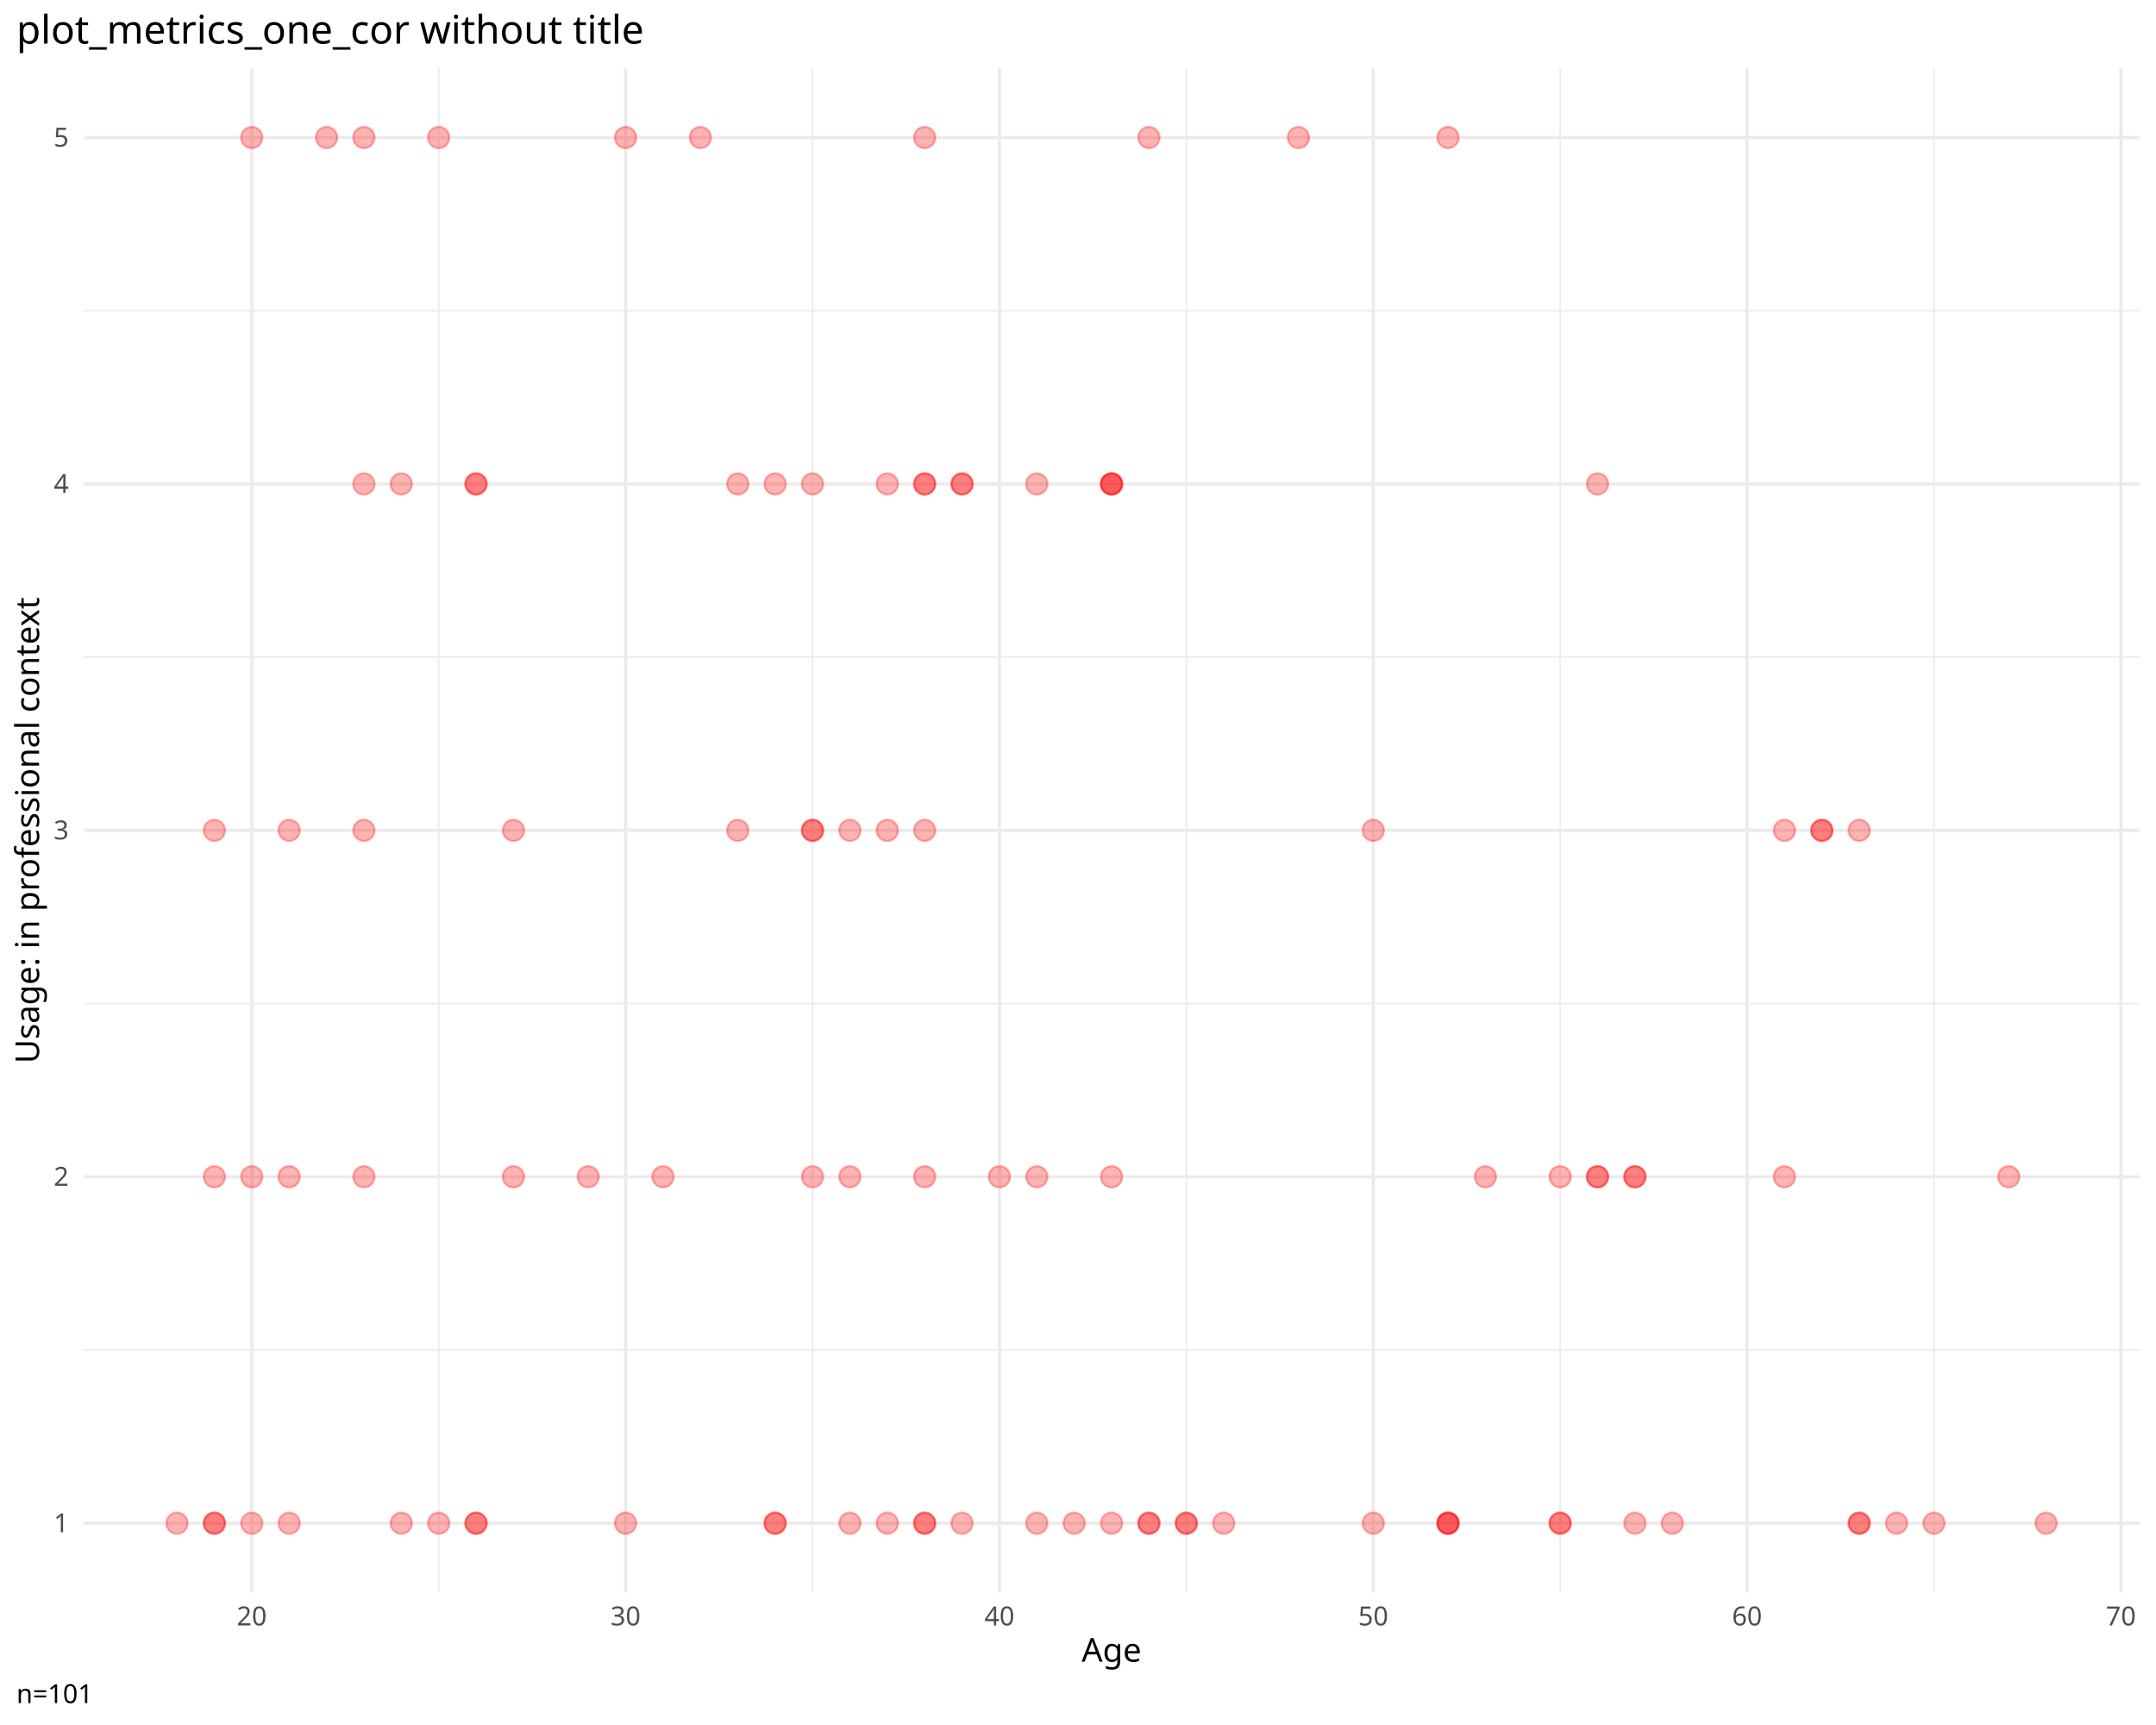
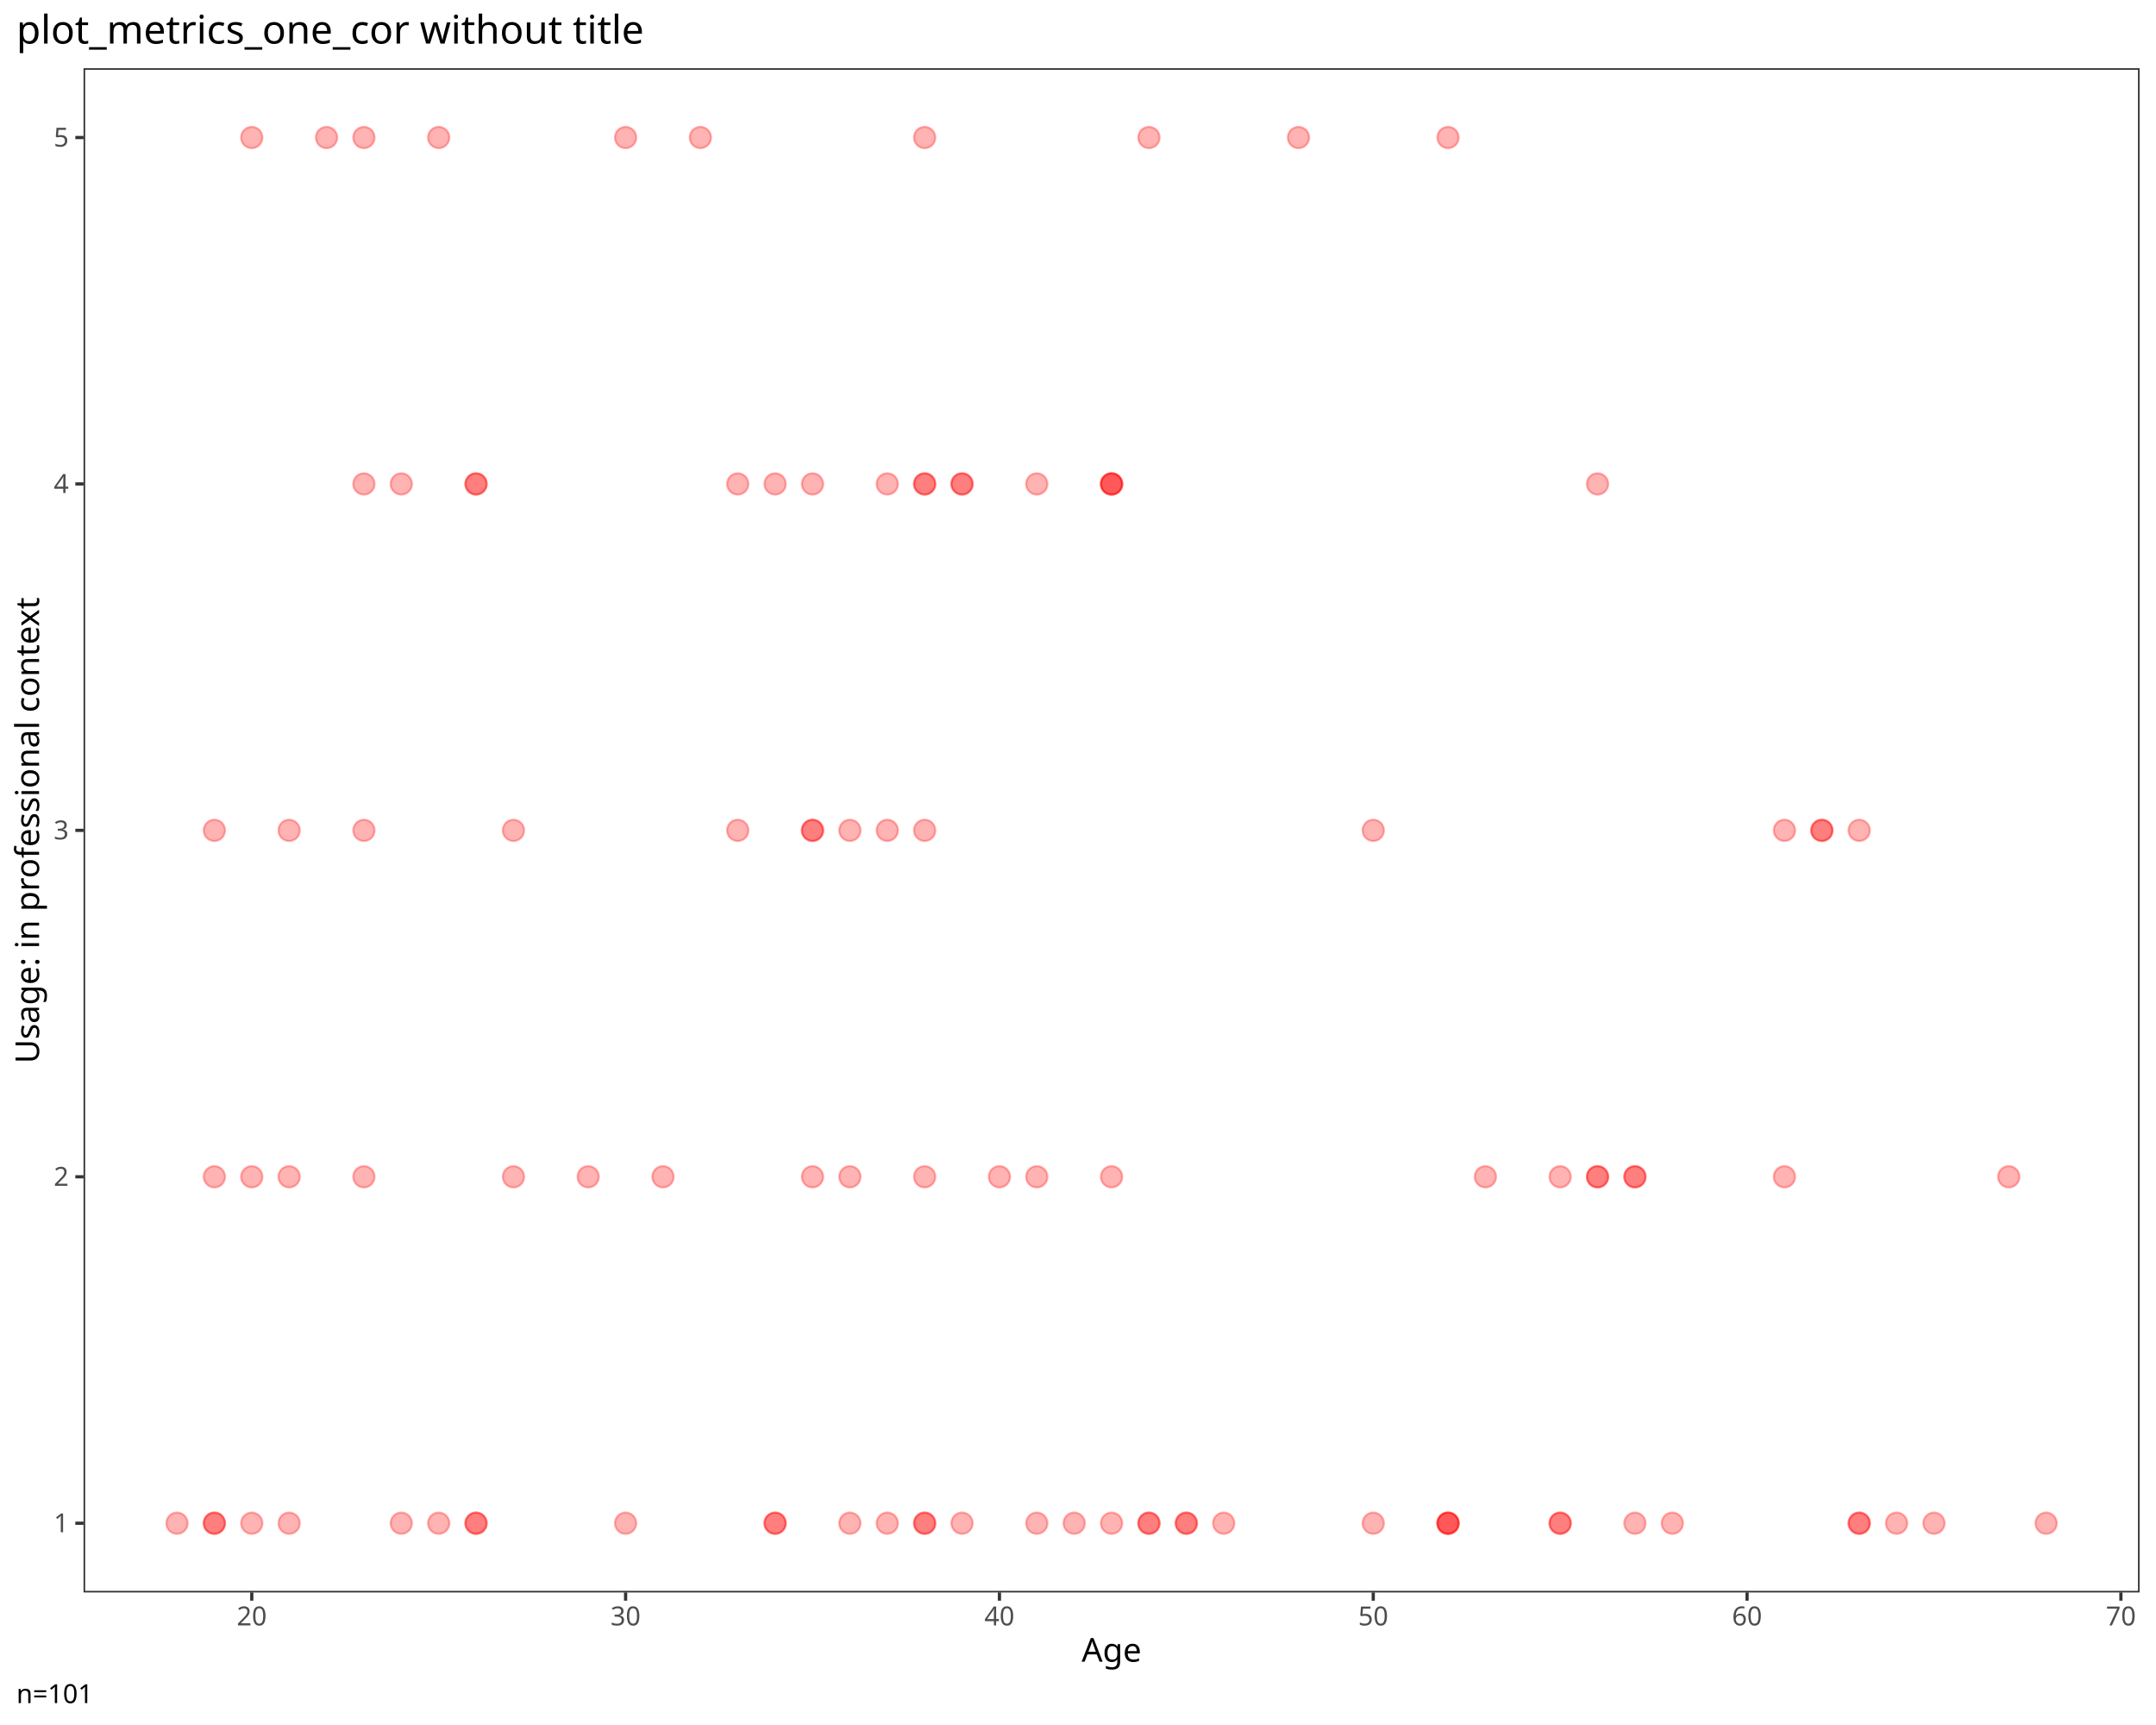
<svg xmlns="http://www.w3.org/2000/svg" class="svglite" data-engine-version="2.0" width="720.00pt" height="576.00pt" viewBox="0 0 720.00 576.00">
  <defs>
    <style type="text/css">
    .svglite line, .svglite polyline, .svglite polygon, .svglite path, .svglite rect, .svglite circle {
      fill: none;
      stroke: #000000;
      stroke-linecap: round;
      stroke-linejoin: round;
      stroke-miterlimit: 10.00;
    }
  </style>
  </defs>
  <rect width="100%" height="100%" style="stroke: none; fill: #FFFFFF;" />
  <defs>
    <clipPath id="cpMC4wMHw3MjAuMDB8MC4wMHw1NzYuMDA=">
      <rect x="0.00" y="0.00" width="720.00" height="576.00" />
    </clipPath>
  </defs>
  <g clip-path="url(#cpMC4wMHw3MjAuMDB8MC4wMHw1NzYuMDA=)">
- </g>
+     <rect x="-0" y="0.00" width="720.00" height="576.00" style="stroke-width: 1.07; stroke: #FFFFFF; fill: #FFFFFF;" />
+   </g>
  <defs>
    <clipPath id="cpMjcuOTB8NzE0LjUyfDIyLjc4fDUzMS43NQ==">
      <rect x="27.90" y="22.78" width="686.62" height="508.97" />
    </clipPath>
  </defs>
  <g clip-path="url(#cpMjcuOTB8NzE0LjUyfDIyLjc4fDUzMS43NQ==)">
-     <polyline points="27.90,450.78 714.52,450.78 " style="stroke-width: 0.53; stroke: #EBEBEB; stroke-linecap: butt;" />
-     <polyline points="27.90,335.10 714.52,335.10 " style="stroke-width: 0.53; stroke: #EBEBEB; stroke-linecap: butt;" />
-     <polyline points="27.90,219.43 714.52,219.43 " style="stroke-width: 0.53; stroke: #EBEBEB; stroke-linecap: butt;" />
-     <polyline points="27.90,103.76 714.52,103.76 " style="stroke-width: 0.53; stroke: #EBEBEB; stroke-linecap: butt;" />
-     <polyline points="146.50,531.75 146.50,22.78 " style="stroke-width: 0.53; stroke: #EBEBEB; stroke-linecap: butt;" />
-     <polyline points="271.34,531.75 271.34,22.78 " style="stroke-width: 0.53; stroke: #EBEBEB; stroke-linecap: butt;" />
-     <polyline points="396.18,531.75 396.18,22.78 " style="stroke-width: 0.53; stroke: #EBEBEB; stroke-linecap: butt;" />
-     <polyline points="521.02,531.75 521.02,22.78 " style="stroke-width: 0.53; stroke: #EBEBEB; stroke-linecap: butt;" />
-     <polyline points="645.86,531.75 645.86,22.78 " style="stroke-width: 0.53; stroke: #EBEBEB; stroke-linecap: butt;" />
-     <polyline points="27.90,508.62 714.52,508.62 " style="stroke-width: 1.07; stroke: #EBEBEB; stroke-linecap: butt;" />
-     <polyline points="27.90,392.94 714.52,392.94 " style="stroke-width: 1.07; stroke: #EBEBEB; stroke-linecap: butt;" />
-     <polyline points="27.90,277.27 714.52,277.27 " style="stroke-width: 1.07; stroke: #EBEBEB; stroke-linecap: butt;" />
-     <polyline points="27.90,161.59 714.52,161.59 " style="stroke-width: 1.07; stroke: #EBEBEB; stroke-linecap: butt;" />
-     <polyline points="27.90,45.92 714.52,45.92 " style="stroke-width: 1.07; stroke: #EBEBEB; stroke-linecap: butt;" />
-     <polyline points="84.08,531.75 84.08,22.78 " style="stroke-width: 1.07; stroke: #EBEBEB; stroke-linecap: butt;" />
-     <polyline points="208.92,531.75 208.92,22.78 " style="stroke-width: 1.07; stroke: #EBEBEB; stroke-linecap: butt;" />
-     <polyline points="333.76,531.75 333.76,22.78 " style="stroke-width: 1.07; stroke: #EBEBEB; stroke-linecap: butt;" />
-     <polyline points="458.60,531.75 458.60,22.78 " style="stroke-width: 1.07; stroke: #EBEBEB; stroke-linecap: butt;" />
-     <polyline points="583.44,531.75 583.44,22.78 " style="stroke-width: 1.07; stroke: #EBEBEB; stroke-linecap: butt;" />
-     <polyline points="708.28,531.75 708.28,22.78 " style="stroke-width: 1.07; stroke: #EBEBEB; stroke-linecap: butt;" />
+     <rect x="27.90" y="22.78" width="686.62" height="508.97" style="stroke-width: 1.07; stroke: none; fill: #FFFFFF;" />
    <circle cx="158.98" cy="161.59" r="3.56" style="stroke-width: 0.71; stroke: #FF0000; stroke-opacity: 0.30; fill: #FF0000; fill-opacity: 0.30;" />
    <circle cx="84.08" cy="508.62" r="3.56" style="stroke-width: 0.71; stroke: #FF0000; stroke-opacity: 0.30; fill: #FF0000; fill-opacity: 0.30;" />
    <circle cx="371.21" cy="161.59" r="3.56" style="stroke-width: 0.71; stroke: #FF0000; stroke-opacity: 0.30; fill: #FF0000; fill-opacity: 0.30;" />
    <circle cx="383.69" cy="45.92" r="3.56" style="stroke-width: 0.71; stroke: #FF0000; stroke-opacity: 0.30; fill: #FF0000; fill-opacity: 0.30;" />
    <circle cx="595.92" cy="277.27" r="3.56" style="stroke-width: 0.71; stroke: #FF0000; stroke-opacity: 0.30; fill: #FF0000; fill-opacity: 0.30;" />
    <circle cx="645.86" cy="508.62" r="3.56" style="stroke-width: 0.71; stroke: #FF0000; stroke-opacity: 0.30; fill: #FF0000; fill-opacity: 0.30;" />
    <circle cx="146.50" cy="508.62" r="3.56" style="stroke-width: 0.71; stroke: #FF0000; stroke-opacity: 0.30; fill: #FF0000; fill-opacity: 0.30;" />
    <circle cx="158.98" cy="161.59" r="3.56" style="stroke-width: 0.71; stroke: #FF0000; stroke-opacity: 0.30; fill: #FF0000; fill-opacity: 0.30;" />
    <circle cx="71.59" cy="277.27" r="3.56" style="stroke-width: 0.71; stroke: #FF0000; stroke-opacity: 0.30; fill: #FF0000; fill-opacity: 0.30;" />
    <circle cx="620.89" cy="508.62" r="3.56" style="stroke-width: 0.71; stroke: #FF0000; stroke-opacity: 0.30; fill: #FF0000; fill-opacity: 0.30;" />
    <circle cx="371.21" cy="161.59" r="3.56" style="stroke-width: 0.71; stroke: #FF0000; stroke-opacity: 0.30; fill: #FF0000; fill-opacity: 0.30;" />
    <circle cx="71.59" cy="508.62" r="3.56" style="stroke-width: 0.71; stroke: #FF0000; stroke-opacity: 0.30; fill: #FF0000; fill-opacity: 0.30;" />
    <circle cx="371.21" cy="392.94" r="3.56" style="stroke-width: 0.71; stroke: #FF0000; stroke-opacity: 0.30; fill: #FF0000; fill-opacity: 0.30;" />
    <circle cx="59.11" cy="508.62" r="3.56" style="stroke-width: 0.71; stroke: #FF0000; stroke-opacity: 0.30; fill: #FF0000; fill-opacity: 0.30;" />
    <circle cx="483.57" cy="45.92" r="3.56" style="stroke-width: 0.71; stroke: #FF0000; stroke-opacity: 0.30; fill: #FF0000; fill-opacity: 0.30;" />
    <circle cx="121.53" cy="161.59" r="3.56" style="stroke-width: 0.71; stroke: #FF0000; stroke-opacity: 0.30; fill: #FF0000; fill-opacity: 0.30;" />
    <circle cx="271.34" cy="392.94" r="3.56" style="stroke-width: 0.71; stroke: #FF0000; stroke-opacity: 0.30; fill: #FF0000; fill-opacity: 0.30;" />
    <circle cx="258.85" cy="508.62" r="3.56" style="stroke-width: 0.71; stroke: #FF0000; stroke-opacity: 0.30; fill: #FF0000; fill-opacity: 0.30;" />
    <circle cx="321.27" cy="161.59" r="3.56" style="stroke-width: 0.71; stroke: #FF0000; stroke-opacity: 0.30; fill: #FF0000; fill-opacity: 0.30;" />
    <circle cx="595.92" cy="392.94" r="3.56" style="stroke-width: 0.71; stroke: #FF0000; stroke-opacity: 0.30; fill: #FF0000; fill-opacity: 0.30;" />
    <circle cx="433.63" cy="45.92" r="3.56" style="stroke-width: 0.71; stroke: #FF0000; stroke-opacity: 0.30; fill: #FF0000; fill-opacity: 0.30;" />
    <circle cx="271.34" cy="161.59" r="3.56" style="stroke-width: 0.71; stroke: #FF0000; stroke-opacity: 0.30; fill: #FF0000; fill-opacity: 0.30;" />
    <circle cx="383.69" cy="508.62" r="3.56" style="stroke-width: 0.71; stroke: #FF0000; stroke-opacity: 0.30; fill: #FF0000; fill-opacity: 0.30;" />
    <circle cx="496.05" cy="392.94" r="3.56" style="stroke-width: 0.71; stroke: #FF0000; stroke-opacity: 0.30; fill: #FF0000; fill-opacity: 0.30;" />
    <circle cx="533.50" cy="161.59" r="3.56" style="stroke-width: 0.71; stroke: #FF0000; stroke-opacity: 0.30; fill: #FF0000; fill-opacity: 0.30;" />
    <circle cx="608.41" cy="277.27" r="3.56" style="stroke-width: 0.71; stroke: #FF0000; stroke-opacity: 0.30; fill: #FF0000; fill-opacity: 0.30;" />
    <circle cx="333.76" cy="392.94" r="3.56" style="stroke-width: 0.71; stroke: #FF0000; stroke-opacity: 0.30; fill: #FF0000; fill-opacity: 0.30;" />
    <circle cx="283.82" cy="392.94" r="3.56" style="stroke-width: 0.71; stroke: #FF0000; stroke-opacity: 0.30; fill: #FF0000; fill-opacity: 0.30;" />
    <circle cx="296.31" cy="161.59" r="3.56" style="stroke-width: 0.71; stroke: #FF0000; stroke-opacity: 0.30; fill: #FF0000; fill-opacity: 0.30;" />
    <circle cx="158.98" cy="508.62" r="3.56" style="stroke-width: 0.71; stroke: #FF0000; stroke-opacity: 0.30; fill: #FF0000; fill-opacity: 0.30;" />
    <circle cx="558.47" cy="508.62" r="3.56" style="stroke-width: 0.71; stroke: #FF0000; stroke-opacity: 0.30; fill: #FF0000; fill-opacity: 0.30;" />
    <circle cx="533.50" cy="392.94" r="3.56" style="stroke-width: 0.71; stroke: #FF0000; stroke-opacity: 0.30; fill: #FF0000; fill-opacity: 0.30;" />
    <circle cx="308.79" cy="161.59" r="3.56" style="stroke-width: 0.71; stroke: #FF0000; stroke-opacity: 0.30; fill: #FF0000; fill-opacity: 0.30;" />
    <circle cx="246.37" cy="277.27" r="3.56" style="stroke-width: 0.71; stroke: #FF0000; stroke-opacity: 0.30; fill: #FF0000; fill-opacity: 0.30;" />
    <circle cx="321.27" cy="508.62" r="3.56" style="stroke-width: 0.71; stroke: #FF0000; stroke-opacity: 0.30; fill: #FF0000; fill-opacity: 0.30;" />
    <circle cx="408.66" cy="508.62" r="3.56" style="stroke-width: 0.71; stroke: #FF0000; stroke-opacity: 0.30; fill: #FF0000; fill-opacity: 0.30;" />
    <circle cx="308.79" cy="392.94" r="3.56" style="stroke-width: 0.71; stroke: #FF0000; stroke-opacity: 0.30; fill: #FF0000; fill-opacity: 0.30;" />
    <circle cx="521.02" cy="392.94" r="3.56" style="stroke-width: 0.71; stroke: #FF0000; stroke-opacity: 0.30; fill: #FF0000; fill-opacity: 0.30;" />
    <circle cx="233.89" cy="45.92" r="3.56" style="stroke-width: 0.71; stroke: #FF0000; stroke-opacity: 0.30; fill: #FF0000; fill-opacity: 0.30;" />
    <circle cx="96.56" cy="277.27" r="3.56" style="stroke-width: 0.71; stroke: #FF0000; stroke-opacity: 0.30; fill: #FF0000; fill-opacity: 0.30;" />
    <circle cx="84.08" cy="45.92" r="3.56" style="stroke-width: 0.71; stroke: #FF0000; stroke-opacity: 0.30; fill: #FF0000; fill-opacity: 0.30;" />
    <circle cx="483.57" cy="508.62" r="3.56" style="stroke-width: 0.71; stroke: #FF0000; stroke-opacity: 0.30; fill: #FF0000; fill-opacity: 0.30;" />
    <circle cx="545.99" cy="392.94" r="3.56" style="stroke-width: 0.71; stroke: #FF0000; stroke-opacity: 0.30; fill: #FF0000; fill-opacity: 0.30;" />
    <circle cx="196.43" cy="392.94" r="3.56" style="stroke-width: 0.71; stroke: #FF0000; stroke-opacity: 0.30; fill: #FF0000; fill-opacity: 0.30;" />
    <circle cx="458.60" cy="277.27" r="3.56" style="stroke-width: 0.71; stroke: #FF0000; stroke-opacity: 0.30; fill: #FF0000; fill-opacity: 0.30;" />
    <circle cx="308.79" cy="45.92" r="3.56" style="stroke-width: 0.71; stroke: #FF0000; stroke-opacity: 0.30; fill: #FF0000; fill-opacity: 0.30;" />
    <circle cx="121.53" cy="45.92" r="3.56" style="stroke-width: 0.71; stroke: #FF0000; stroke-opacity: 0.30; fill: #FF0000; fill-opacity: 0.30;" />
    <circle cx="121.53" cy="277.27" r="3.56" style="stroke-width: 0.71; stroke: #FF0000; stroke-opacity: 0.30; fill: #FF0000; fill-opacity: 0.30;" />
    <circle cx="533.50" cy="392.94" r="3.56" style="stroke-width: 0.71; stroke: #FF0000; stroke-opacity: 0.30; fill: #FF0000; fill-opacity: 0.30;" />
    <circle cx="608.41" cy="277.27" r="3.56" style="stroke-width: 0.71; stroke: #FF0000; stroke-opacity: 0.30; fill: #FF0000; fill-opacity: 0.30;" />
    <circle cx="84.08" cy="392.94" r="3.56" style="stroke-width: 0.71; stroke: #FF0000; stroke-opacity: 0.30; fill: #FF0000; fill-opacity: 0.30;" />
    <circle cx="271.34" cy="277.27" r="3.56" style="stroke-width: 0.71; stroke: #FF0000; stroke-opacity: 0.30; fill: #FF0000; fill-opacity: 0.30;" />
    <circle cx="633.37" cy="508.62" r="3.56" style="stroke-width: 0.71; stroke: #FF0000; stroke-opacity: 0.30; fill: #FF0000; fill-opacity: 0.30;" />
    <circle cx="396.18" cy="508.62" r="3.56" style="stroke-width: 0.71; stroke: #FF0000; stroke-opacity: 0.30; fill: #FF0000; fill-opacity: 0.30;" />
    <circle cx="521.02" cy="508.62" r="3.56" style="stroke-width: 0.71; stroke: #FF0000; stroke-opacity: 0.30; fill: #FF0000; fill-opacity: 0.30;" />
    <circle cx="146.50" cy="45.92" r="3.56" style="stroke-width: 0.71; stroke: #FF0000; stroke-opacity: 0.30; fill: #FF0000; fill-opacity: 0.30;" />
    <circle cx="283.82" cy="277.27" r="3.56" style="stroke-width: 0.71; stroke: #FF0000; stroke-opacity: 0.30; fill: #FF0000; fill-opacity: 0.30;" />
    <circle cx="383.69" cy="508.62" r="3.56" style="stroke-width: 0.71; stroke: #FF0000; stroke-opacity: 0.30; fill: #FF0000; fill-opacity: 0.30;" />
    <circle cx="620.89" cy="508.62" r="3.56" style="stroke-width: 0.71; stroke: #FF0000; stroke-opacity: 0.30; fill: #FF0000; fill-opacity: 0.30;" />
    <circle cx="171.47" cy="277.27" r="3.56" style="stroke-width: 0.71; stroke: #FF0000; stroke-opacity: 0.30; fill: #FF0000; fill-opacity: 0.30;" />
    <circle cx="246.37" cy="161.59" r="3.56" style="stroke-width: 0.71; stroke: #FF0000; stroke-opacity: 0.30; fill: #FF0000; fill-opacity: 0.30;" />
    <circle cx="258.85" cy="161.59" r="3.56" style="stroke-width: 0.71; stroke: #FF0000; stroke-opacity: 0.30; fill: #FF0000; fill-opacity: 0.30;" />
    <circle cx="283.82" cy="508.62" r="3.56" style="stroke-width: 0.71; stroke: #FF0000; stroke-opacity: 0.30; fill: #FF0000; fill-opacity: 0.30;" />
    <circle cx="121.53" cy="392.94" r="3.56" style="stroke-width: 0.71; stroke: #FF0000; stroke-opacity: 0.30; fill: #FF0000; fill-opacity: 0.30;" />
    <circle cx="71.59" cy="508.62" r="3.56" style="stroke-width: 0.71; stroke: #FF0000; stroke-opacity: 0.30; fill: #FF0000; fill-opacity: 0.30;" />
    <circle cx="208.92" cy="508.62" r="3.56" style="stroke-width: 0.71; stroke: #FF0000; stroke-opacity: 0.30; fill: #FF0000; fill-opacity: 0.30;" />
    <circle cx="296.31" cy="508.62" r="3.56" style="stroke-width: 0.71; stroke: #FF0000; stroke-opacity: 0.30; fill: #FF0000; fill-opacity: 0.30;" />
    <circle cx="96.56" cy="508.62" r="3.56" style="stroke-width: 0.71; stroke: #FF0000; stroke-opacity: 0.30; fill: #FF0000; fill-opacity: 0.30;" />
    <circle cx="221.40" cy="392.94" r="3.56" style="stroke-width: 0.71; stroke: #FF0000; stroke-opacity: 0.30; fill: #FF0000; fill-opacity: 0.30;" />
    <circle cx="346.24" cy="392.94" r="3.56" style="stroke-width: 0.71; stroke: #FF0000; stroke-opacity: 0.30; fill: #FF0000; fill-opacity: 0.30;" />
    <circle cx="171.47" cy="392.94" r="3.56" style="stroke-width: 0.71; stroke: #FF0000; stroke-opacity: 0.30; fill: #FF0000; fill-opacity: 0.30;" />
    <circle cx="483.57" cy="508.62" r="3.56" style="stroke-width: 0.71; stroke: #FF0000; stroke-opacity: 0.30; fill: #FF0000; fill-opacity: 0.30;" />
    <circle cx="458.60" cy="508.62" r="3.56" style="stroke-width: 0.71; stroke: #FF0000; stroke-opacity: 0.30; fill: #FF0000; fill-opacity: 0.30;" />
    <circle cx="371.21" cy="161.59" r="3.56" style="stroke-width: 0.71; stroke: #FF0000; stroke-opacity: 0.30; fill: #FF0000; fill-opacity: 0.30;" />
    <circle cx="96.56" cy="392.94" r="3.56" style="stroke-width: 0.71; stroke: #FF0000; stroke-opacity: 0.30; fill: #FF0000; fill-opacity: 0.30;" />
    <circle cx="308.79" cy="508.62" r="3.56" style="stroke-width: 0.71; stroke: #FF0000; stroke-opacity: 0.30; fill: #FF0000; fill-opacity: 0.30;" />
    <circle cx="296.31" cy="277.27" r="3.56" style="stroke-width: 0.71; stroke: #FF0000; stroke-opacity: 0.30; fill: #FF0000; fill-opacity: 0.30;" />
    <circle cx="545.99" cy="392.94" r="3.56" style="stroke-width: 0.71; stroke: #FF0000; stroke-opacity: 0.30; fill: #FF0000; fill-opacity: 0.30;" />
    <circle cx="371.21" cy="508.62" r="3.56" style="stroke-width: 0.71; stroke: #FF0000; stroke-opacity: 0.30; fill: #FF0000; fill-opacity: 0.30;" />
    <circle cx="308.79" cy="508.62" r="3.56" style="stroke-width: 0.71; stroke: #FF0000; stroke-opacity: 0.30; fill: #FF0000; fill-opacity: 0.30;" />
    <circle cx="271.34" cy="277.27" r="3.56" style="stroke-width: 0.71; stroke: #FF0000; stroke-opacity: 0.30; fill: #FF0000; fill-opacity: 0.30;" />
    <circle cx="321.27" cy="161.59" r="3.56" style="stroke-width: 0.71; stroke: #FF0000; stroke-opacity: 0.30; fill: #FF0000; fill-opacity: 0.30;" />
    <circle cx="545.99" cy="508.62" r="3.56" style="stroke-width: 0.71; stroke: #FF0000; stroke-opacity: 0.30; fill: #FF0000; fill-opacity: 0.30;" />
    <circle cx="346.24" cy="508.62" r="3.56" style="stroke-width: 0.71; stroke: #FF0000; stroke-opacity: 0.30; fill: #FF0000; fill-opacity: 0.30;" />
    <circle cx="670.83" cy="392.94" r="3.56" style="stroke-width: 0.71; stroke: #FF0000; stroke-opacity: 0.30; fill: #FF0000; fill-opacity: 0.30;" />
    <circle cx="134.01" cy="161.59" r="3.56" style="stroke-width: 0.71; stroke: #FF0000; stroke-opacity: 0.30; fill: #FF0000; fill-opacity: 0.30;" />
    <circle cx="308.79" cy="277.27" r="3.56" style="stroke-width: 0.71; stroke: #FF0000; stroke-opacity: 0.30; fill: #FF0000; fill-opacity: 0.30;" />
    <circle cx="346.24" cy="161.59" r="3.56" style="stroke-width: 0.71; stroke: #FF0000; stroke-opacity: 0.30; fill: #FF0000; fill-opacity: 0.30;" />
    <circle cx="358.73" cy="508.62" r="3.56" style="stroke-width: 0.71; stroke: #FF0000; stroke-opacity: 0.30; fill: #FF0000; fill-opacity: 0.30;" />
    <circle cx="258.85" cy="508.62" r="3.56" style="stroke-width: 0.71; stroke: #FF0000; stroke-opacity: 0.30; fill: #FF0000; fill-opacity: 0.30;" />
    <circle cx="208.92" cy="45.92" r="3.56" style="stroke-width: 0.71; stroke: #FF0000; stroke-opacity: 0.30; fill: #FF0000; fill-opacity: 0.30;" />
    <circle cx="683.31" cy="508.62" r="3.56" style="stroke-width: 0.71; stroke: #FF0000; stroke-opacity: 0.30; fill: #FF0000; fill-opacity: 0.30;" />
    <circle cx="134.01" cy="508.62" r="3.56" style="stroke-width: 0.71; stroke: #FF0000; stroke-opacity: 0.30; fill: #FF0000; fill-opacity: 0.30;" />
    <circle cx="483.57" cy="508.62" r="3.56" style="stroke-width: 0.71; stroke: #FF0000; stroke-opacity: 0.30; fill: #FF0000; fill-opacity: 0.30;" />
    <circle cx="521.02" cy="508.62" r="3.56" style="stroke-width: 0.71; stroke: #FF0000; stroke-opacity: 0.30; fill: #FF0000; fill-opacity: 0.30;" />
    <circle cx="158.98" cy="508.62" r="3.56" style="stroke-width: 0.71; stroke: #FF0000; stroke-opacity: 0.30; fill: #FF0000; fill-opacity: 0.30;" />
    <circle cx="109.05" cy="45.92" r="3.56" style="stroke-width: 0.71; stroke: #FF0000; stroke-opacity: 0.30; fill: #FF0000; fill-opacity: 0.30;" />
    <circle cx="396.18" cy="508.62" r="3.56" style="stroke-width: 0.71; stroke: #FF0000; stroke-opacity: 0.30; fill: #FF0000; fill-opacity: 0.30;" />
    <circle cx="308.79" cy="161.59" r="3.56" style="stroke-width: 0.71; stroke: #FF0000; stroke-opacity: 0.30; fill: #FF0000; fill-opacity: 0.30;" />
    <circle cx="71.59" cy="392.94" r="3.56" style="stroke-width: 0.71; stroke: #FF0000; stroke-opacity: 0.30; fill: #FF0000; fill-opacity: 0.30;" />
    <circle cx="620.89" cy="277.27" r="3.56" style="stroke-width: 0.71; stroke: #FF0000; stroke-opacity: 0.30; fill: #FF0000; fill-opacity: 0.30;" />
+     <rect x="27.90" y="22.78" width="686.62" height="508.97" style="stroke-width: 1.07; stroke: #333333;" />
  </g>
  <g clip-path="url(#cpMC4wMHw3MjAuMDB8MC4wMHw1NzYuMDA=)">
    <text x="22.97" y="511.64" text-anchor="end" style="font-size: 8.80px; fill: #4D4D4D; font-family: sans;" textLength="4.89px" lengthAdjust="spacingAndGlyphs">1</text>
    <text x="22.97" y="395.97" text-anchor="end" style="font-size: 8.80px; fill: #4D4D4D; font-family: sans;" textLength="4.89px" lengthAdjust="spacingAndGlyphs">2</text>
    <text x="22.97" y="280.29" text-anchor="end" style="font-size: 8.80px; fill: #4D4D4D; font-family: sans;" textLength="4.89px" lengthAdjust="spacingAndGlyphs">3</text>
    <text x="22.97" y="164.62" text-anchor="end" style="font-size: 8.80px; fill: #4D4D4D; font-family: sans;" textLength="4.89px" lengthAdjust="spacingAndGlyphs">4</text>
    <text x="22.97" y="48.95" text-anchor="end" style="font-size: 8.80px; fill: #4D4D4D; font-family: sans;" textLength="4.89px" lengthAdjust="spacingAndGlyphs">5</text>
+     <polyline points="25.16,508.62 27.90,508.62 " style="stroke-width: 1.07; stroke: #333333; stroke-linecap: butt;" />
+     <polyline points="25.16,392.94 27.90,392.94 " style="stroke-width: 1.07; stroke: #333333; stroke-linecap: butt;" />
+     <polyline points="25.16,277.27 27.90,277.27 " style="stroke-width: 1.07; stroke: #333333; stroke-linecap: butt;" />
+     <polyline points="25.16,161.59 27.90,161.59 " style="stroke-width: 1.07; stroke: #333333; stroke-linecap: butt;" />
+     <polyline points="25.16,45.92 27.90,45.92 " style="stroke-width: 1.07; stroke: #333333; stroke-linecap: butt;" />
+     <polyline points="84.08,534.49 84.08,531.75 " style="stroke-width: 1.07; stroke: #333333; stroke-linecap: butt;" />
+     <polyline points="208.92,534.49 208.92,531.75 " style="stroke-width: 1.07; stroke: #333333; stroke-linecap: butt;" />
+     <polyline points="333.76,534.49 333.76,531.75 " style="stroke-width: 1.07; stroke: #333333; stroke-linecap: butt;" />
+     <polyline points="458.60,534.49 458.60,531.75 " style="stroke-width: 1.07; stroke: #333333; stroke-linecap: butt;" />
+     <polyline points="583.44,534.49 583.44,531.75 " style="stroke-width: 1.07; stroke: #333333; stroke-linecap: butt;" />
+     <polyline points="708.28,534.49 708.28,531.75 " style="stroke-width: 1.07; stroke: #333333; stroke-linecap: butt;" />
    <text x="84.08" y="542.74" text-anchor="middle" style="font-size: 8.80px; fill: #4D4D4D; font-family: sans;" textLength="9.79px" lengthAdjust="spacingAndGlyphs">20</text>
    <text x="208.92" y="542.74" text-anchor="middle" style="font-size: 8.80px; fill: #4D4D4D; font-family: sans;" textLength="9.79px" lengthAdjust="spacingAndGlyphs">30</text>
    <text x="333.76" y="542.74" text-anchor="middle" style="font-size: 8.80px; fill: #4D4D4D; font-family: sans;" textLength="9.79px" lengthAdjust="spacingAndGlyphs">40</text>
    <text x="458.60" y="542.74" text-anchor="middle" style="font-size: 8.80px; fill: #4D4D4D; font-family: sans;" textLength="9.79px" lengthAdjust="spacingAndGlyphs">50</text>
    <text x="583.44" y="542.74" text-anchor="middle" style="font-size: 8.80px; fill: #4D4D4D; font-family: sans;" textLength="9.79px" lengthAdjust="spacingAndGlyphs">60</text>
    <text x="708.28" y="542.74" text-anchor="middle" style="font-size: 8.80px; fill: #4D4D4D; font-family: sans;" textLength="9.79px" lengthAdjust="spacingAndGlyphs">70</text>
    <text x="371.21" y="554.87" text-anchor="middle" style="font-size: 11.00px; font-family: sans;" textLength="19.58px" lengthAdjust="spacingAndGlyphs">Age</text>
    <text transform="translate(13.05,277.27) rotate(-90)" text-anchor="middle" style="font-size: 11.00px; font-family: sans;" textLength="147.38px" lengthAdjust="spacingAndGlyphs">Usage: in professional context</text>
    <text x="5.48" y="14.56" style="font-size: 13.20px; font-family: sans;" textLength="195.92px" lengthAdjust="spacingAndGlyphs">plot_metrics_one_cor without title</text>
    <text x="5.48" y="568.69" style="font-size: 8.80px; font-family: sans;" textLength="24.72px" lengthAdjust="spacingAndGlyphs">n=101</text>
  </g>
</svg>
